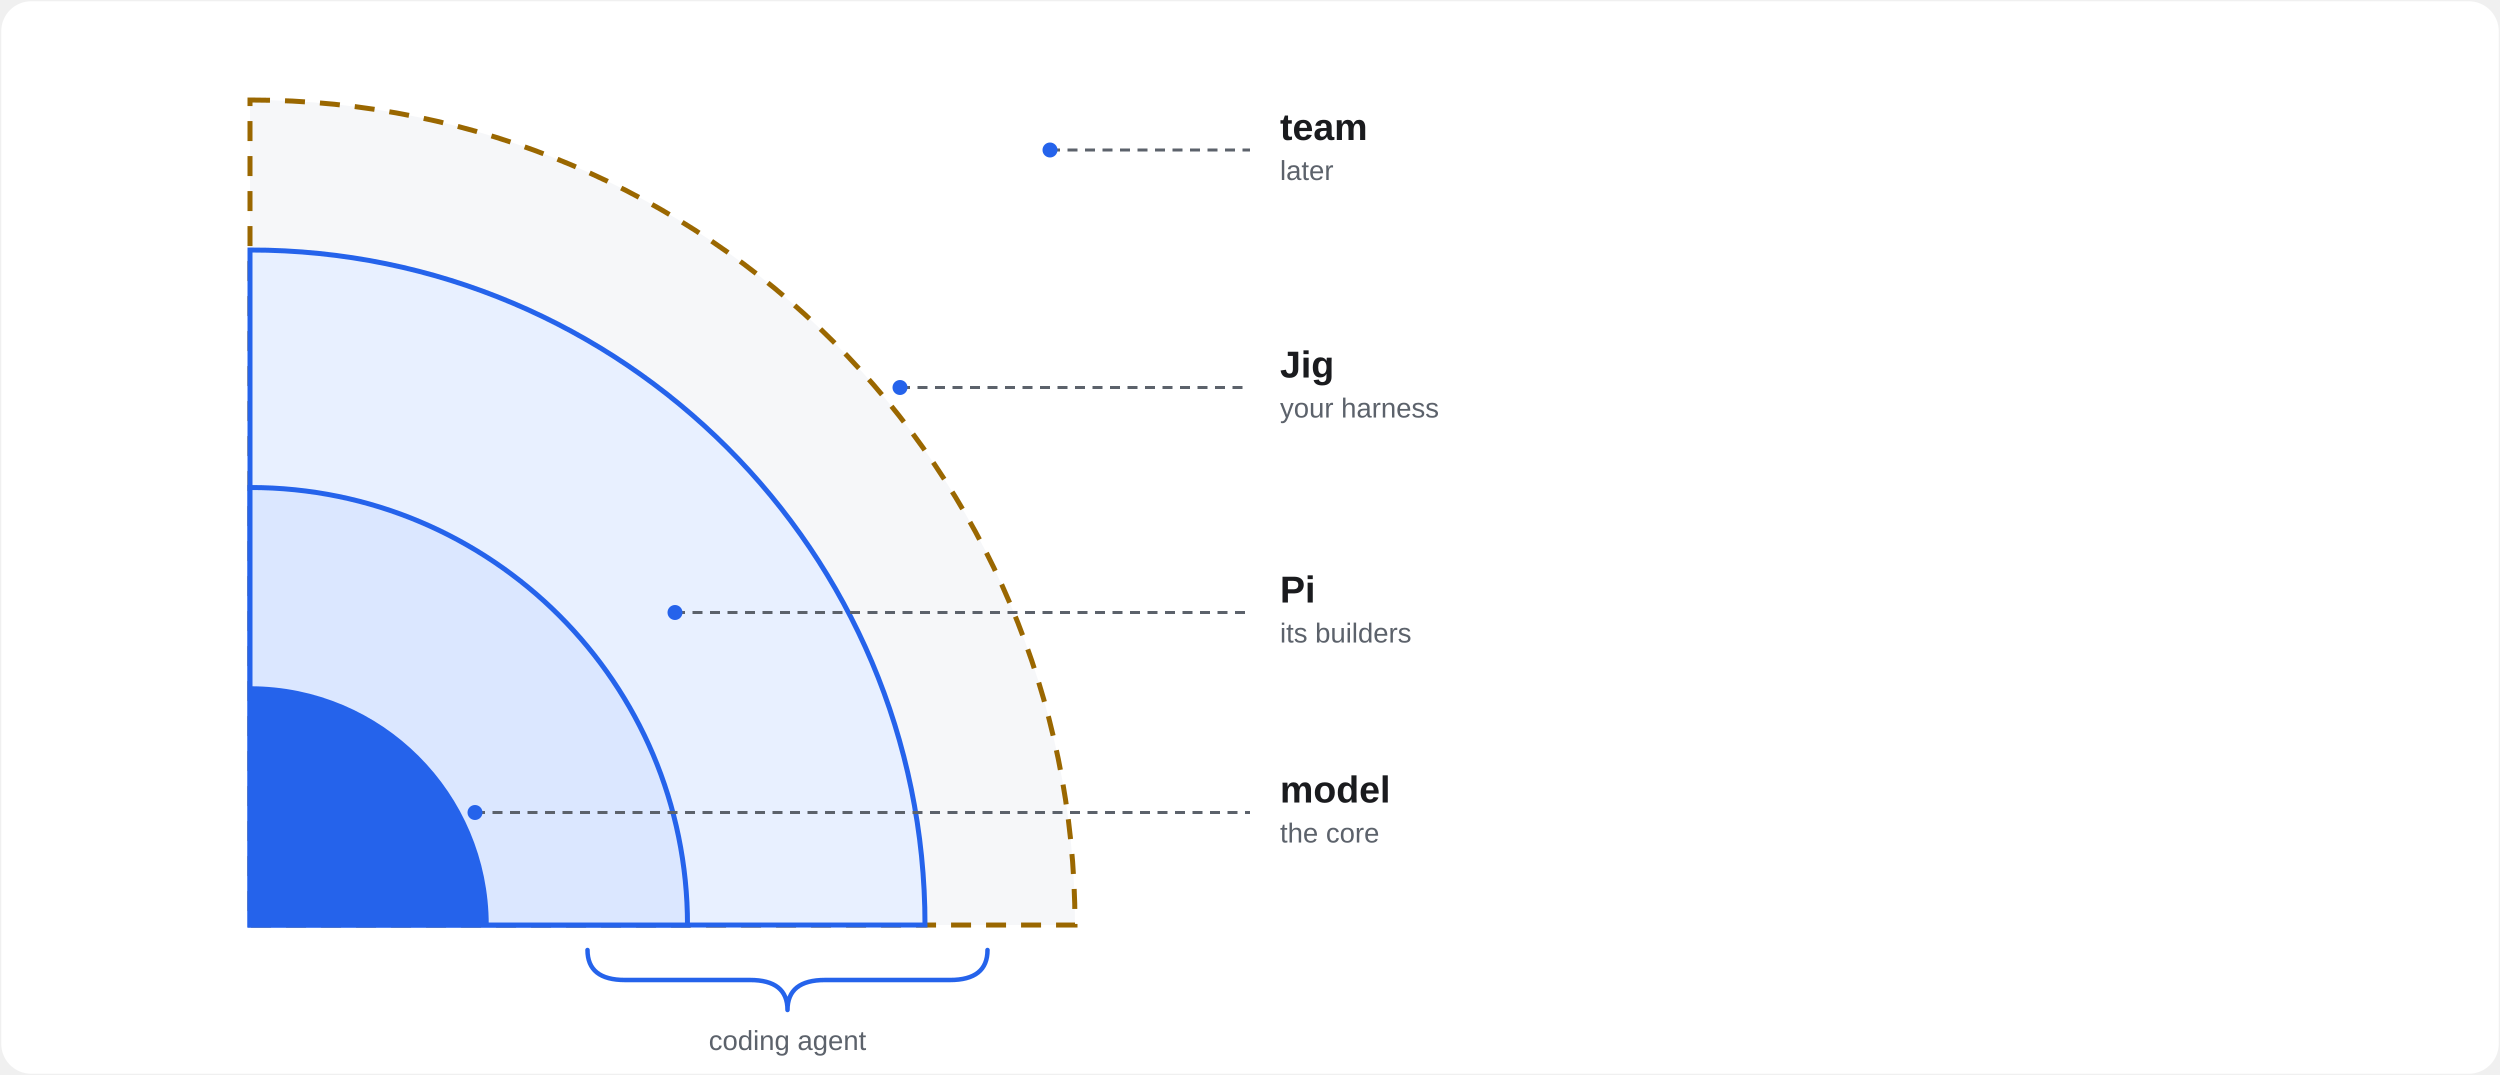
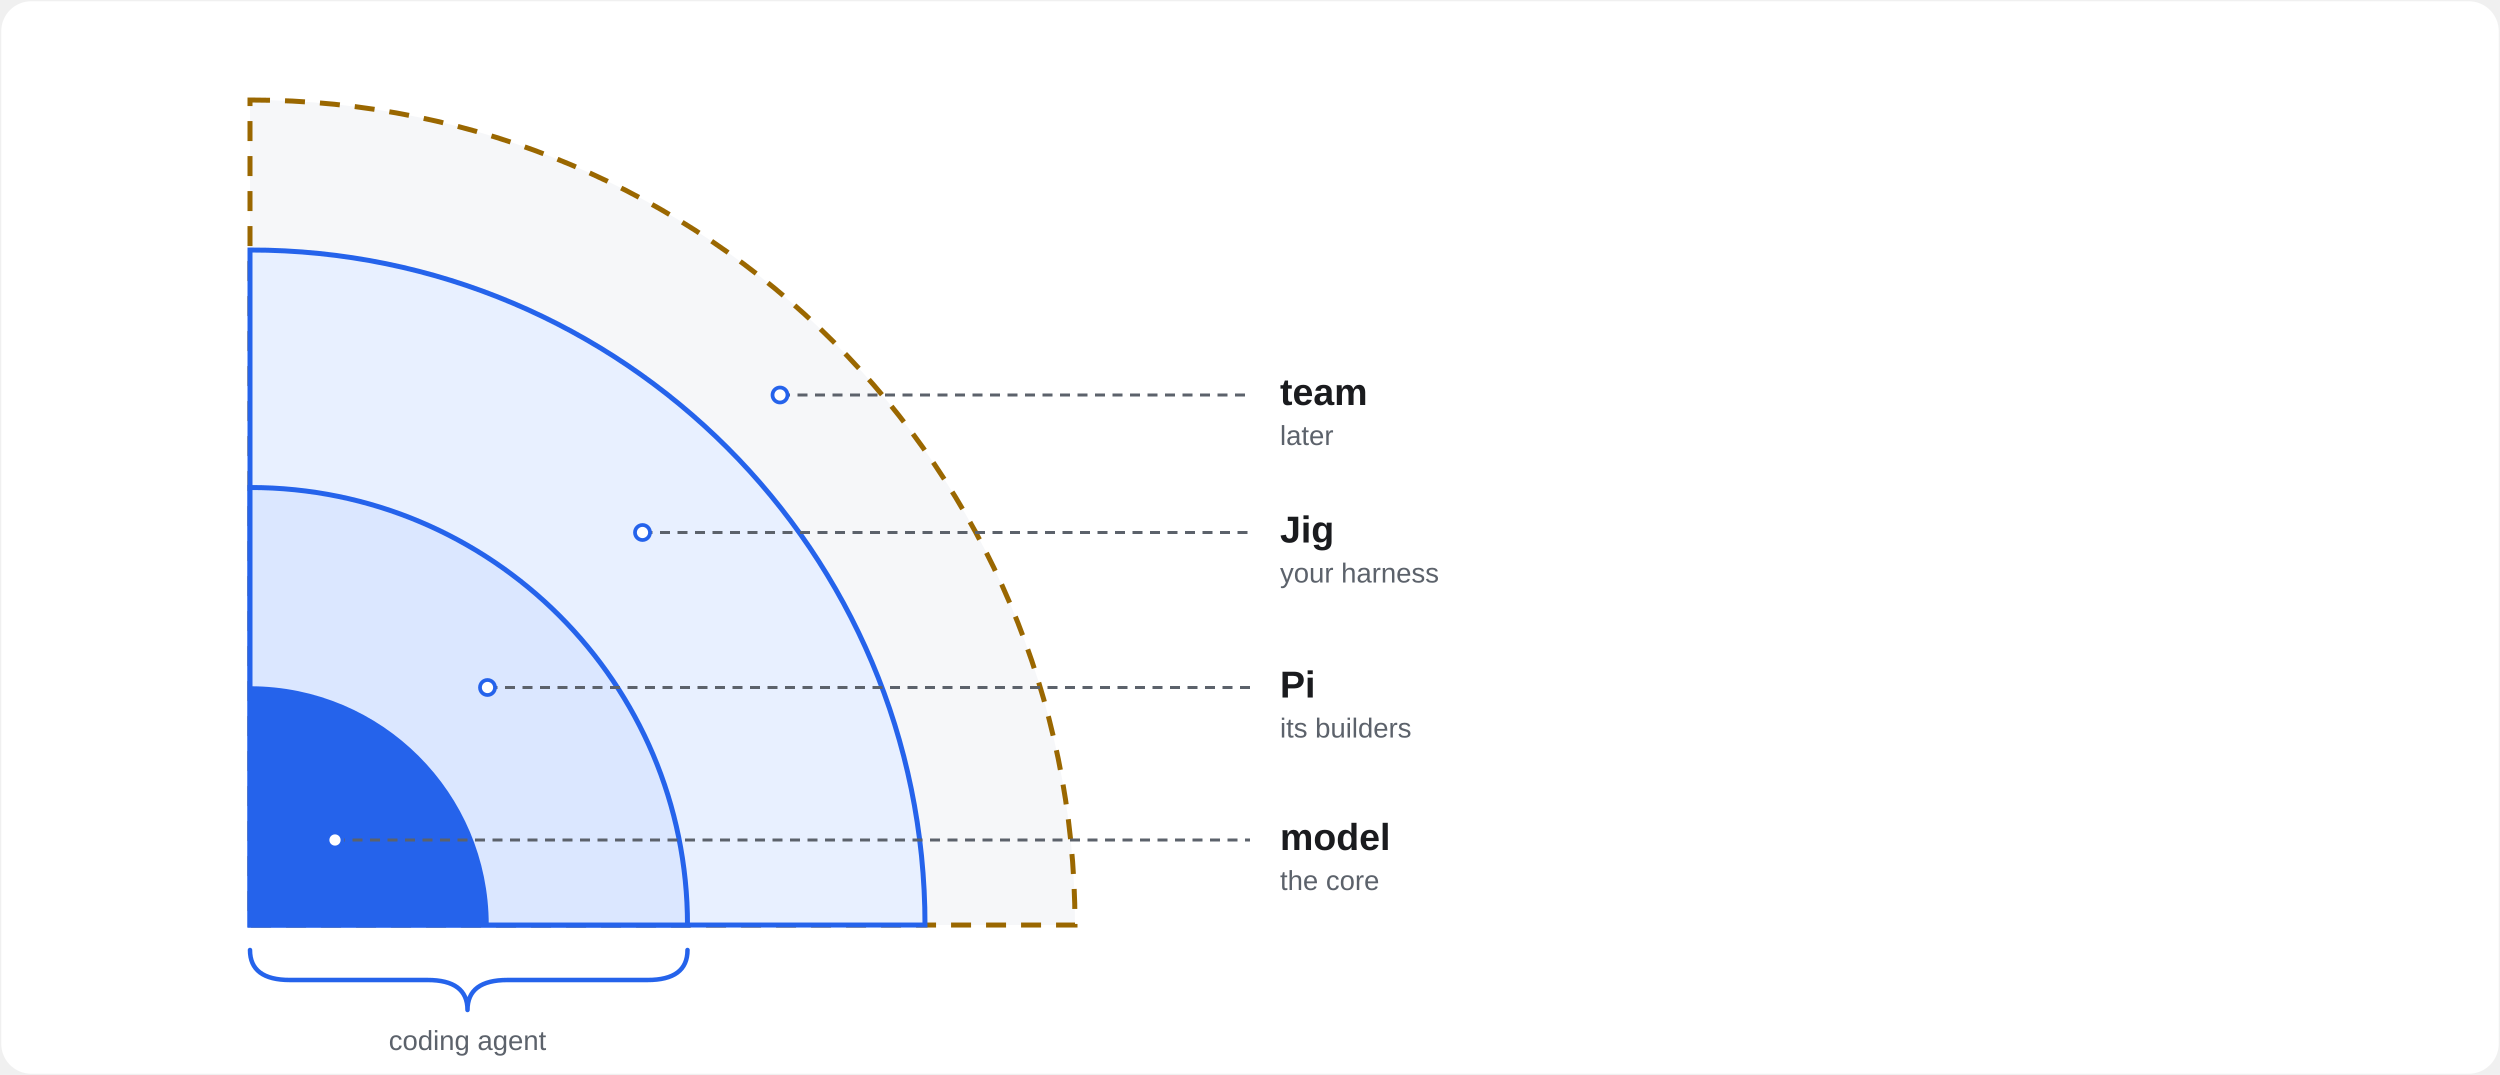
<svg xmlns="http://www.w3.org/2000/svg" width="1000" height="430" viewBox="0 0 1000 430" role="img" aria-label="Four nested harnesses: the model at the core, Pi as the harness its builders made, Jig as your harness, and a dashed outer ring for a later team harness with shared organizational memory." font-family="IBM Plex Sans, Segoe UI, Arial, sans-serif">
  <style>
    .bg{fill:#fff}.team{fill:#f6f7f9;stroke:#9a6700;stroke-width:2;stroke-dasharray:8 6}
    .jig{fill:#e8f0ff;stroke:#2563eb;stroke-width:2}.pi{fill:#dbe7ff;stroke:#2563eb;stroke-width:2}.model{fill:#2563eb;stroke:#2563eb}
    .label{fill:#1a1b1e;font-size:15px;font-weight:700}.sub{fill:#5c626b;font-size:11px}
    .accent{fill:none;stroke:#2563eb;stroke-width:1.8;stroke-linecap:round;stroke-linejoin:round}
-     .leader{fill:none;stroke:#5c626b;stroke-width:1.2;stroke-dasharray:4 3}.dot{fill:#2563eb}
+     .leader{fill:none;stroke:#5c626b;stroke-width:1.2;stroke-dasharray:4 3}.dot{fill:#fff;stroke:#2563eb;stroke-width:1.5}
    @media (prefers-color-scheme: dark){
      .bg{fill:#111113}.team{fill:#18181b;stroke:#e3b341}.jig{fill:#15203b;stroke:#7aa2f7}.pi{fill:#1b2a4a;stroke:#7aa2f7}.model{fill:#7aa2f7;stroke:#7aa2f7}
-       .label{fill:#e7e7ea}.sub{fill:#9a9aa2}.accent{stroke:#7aa2f7}.leader{stroke:#9a9aa2}.dot{fill:#7aa2f7}
+       .label{fill:#e7e7ea}.sub{fill:#9a9aa2}.accent{stroke:#7aa2f7}.leader{stroke:#9a9aa2}.dot{fill:#111113;stroke:#7aa2f7}
    }
  </style>
  <rect class="bg" x="0.5" y="0.5" width="999" height="429" rx="12" />
  <path class="team" d="M100 40 A330 330 0 0 1 430 370 L100 370 Z" />
  <path class="jig" d="M100 100 A270 270 0 0 1 370 370 L100 370 Z" />
  <path class="pi" d="M100 195 A175 175 0 0 1 275 370 L100 370 Z" />
  <path class="model" d="M100 275 A95 95 0 0 1 195 370 L100 370 Z" />
-   <path class="leader" d="M420 60 H500" />
-   <circle class="dot" cx="420" cy="60" r="3" />
-   <path class="leader" d="M360 155 H500" />
-   <circle class="dot" cx="360" cy="155" r="3" />
-   <path class="leader" d="M270 245 H500" />
-   <circle class="dot" cx="270" cy="245" r="3" />
-   <path class="leader" d="M190 325 H500" />
-   <circle class="dot" cx="190" cy="325" r="3" />
-   <text class="label" x="512" y="56">team</text>
-   <text class="sub" x="512" y="72">later</text>
-   <text class="label" x="512" y="151">Jig</text>
-   <text class="sub" x="512" y="167">your harness</text>
-   <text class="label" x="512" y="241">Pi</text>
-   <text class="sub" x="512" y="257">its builders</text>
-   <text class="label" x="512" y="321">model</text>
-   <text class="sub" x="512" y="337">the core</text>
-   <path class="accent" d="M235 380 Q235 392 250 392 H300 Q315 392 315 404 Q315 392 330 392 H380 Q395 392 395 380" />
-   <text class="sub" x="315" y="420" text-anchor="middle">coding agent</text>
+   <path class="leader" d="M312 158 H500" />
+   <circle class="dot" cx="312" cy="158" r="3" />
+   <path class="leader" d="M257 213 H500" />
+   <circle class="dot" cx="257" cy="213" r="3" />
+   <path class="leader" d="M195 275 H500" />
+   <circle class="dot" cx="195" cy="275" r="3" />
+   <path class="leader" d="M134 336 H500" />
+   <circle class="dot" cx="134" cy="336" r="3" />
+   <text class="label" x="512" y="162">team</text>
+   <text class="sub" x="512" y="178">later</text>
+   <text class="label" x="512" y="217">Jig</text>
+   <text class="sub" x="512" y="233">your harness</text>
+   <text class="label" x="512" y="279">Pi</text>
+   <text class="sub" x="512" y="295">its builders</text>
+   <text class="label" x="512" y="340">model</text>
+   <text class="sub" x="512" y="356">the core</text>
+   <path class="accent" d="M100 380 Q100 392 116 392 H171 Q187 392 187 404 Q187 392 203 392 H259 Q275 392 275 380" />
+   <text class="sub" x="187" y="420" text-anchor="middle">coding agent</text>
</svg>
